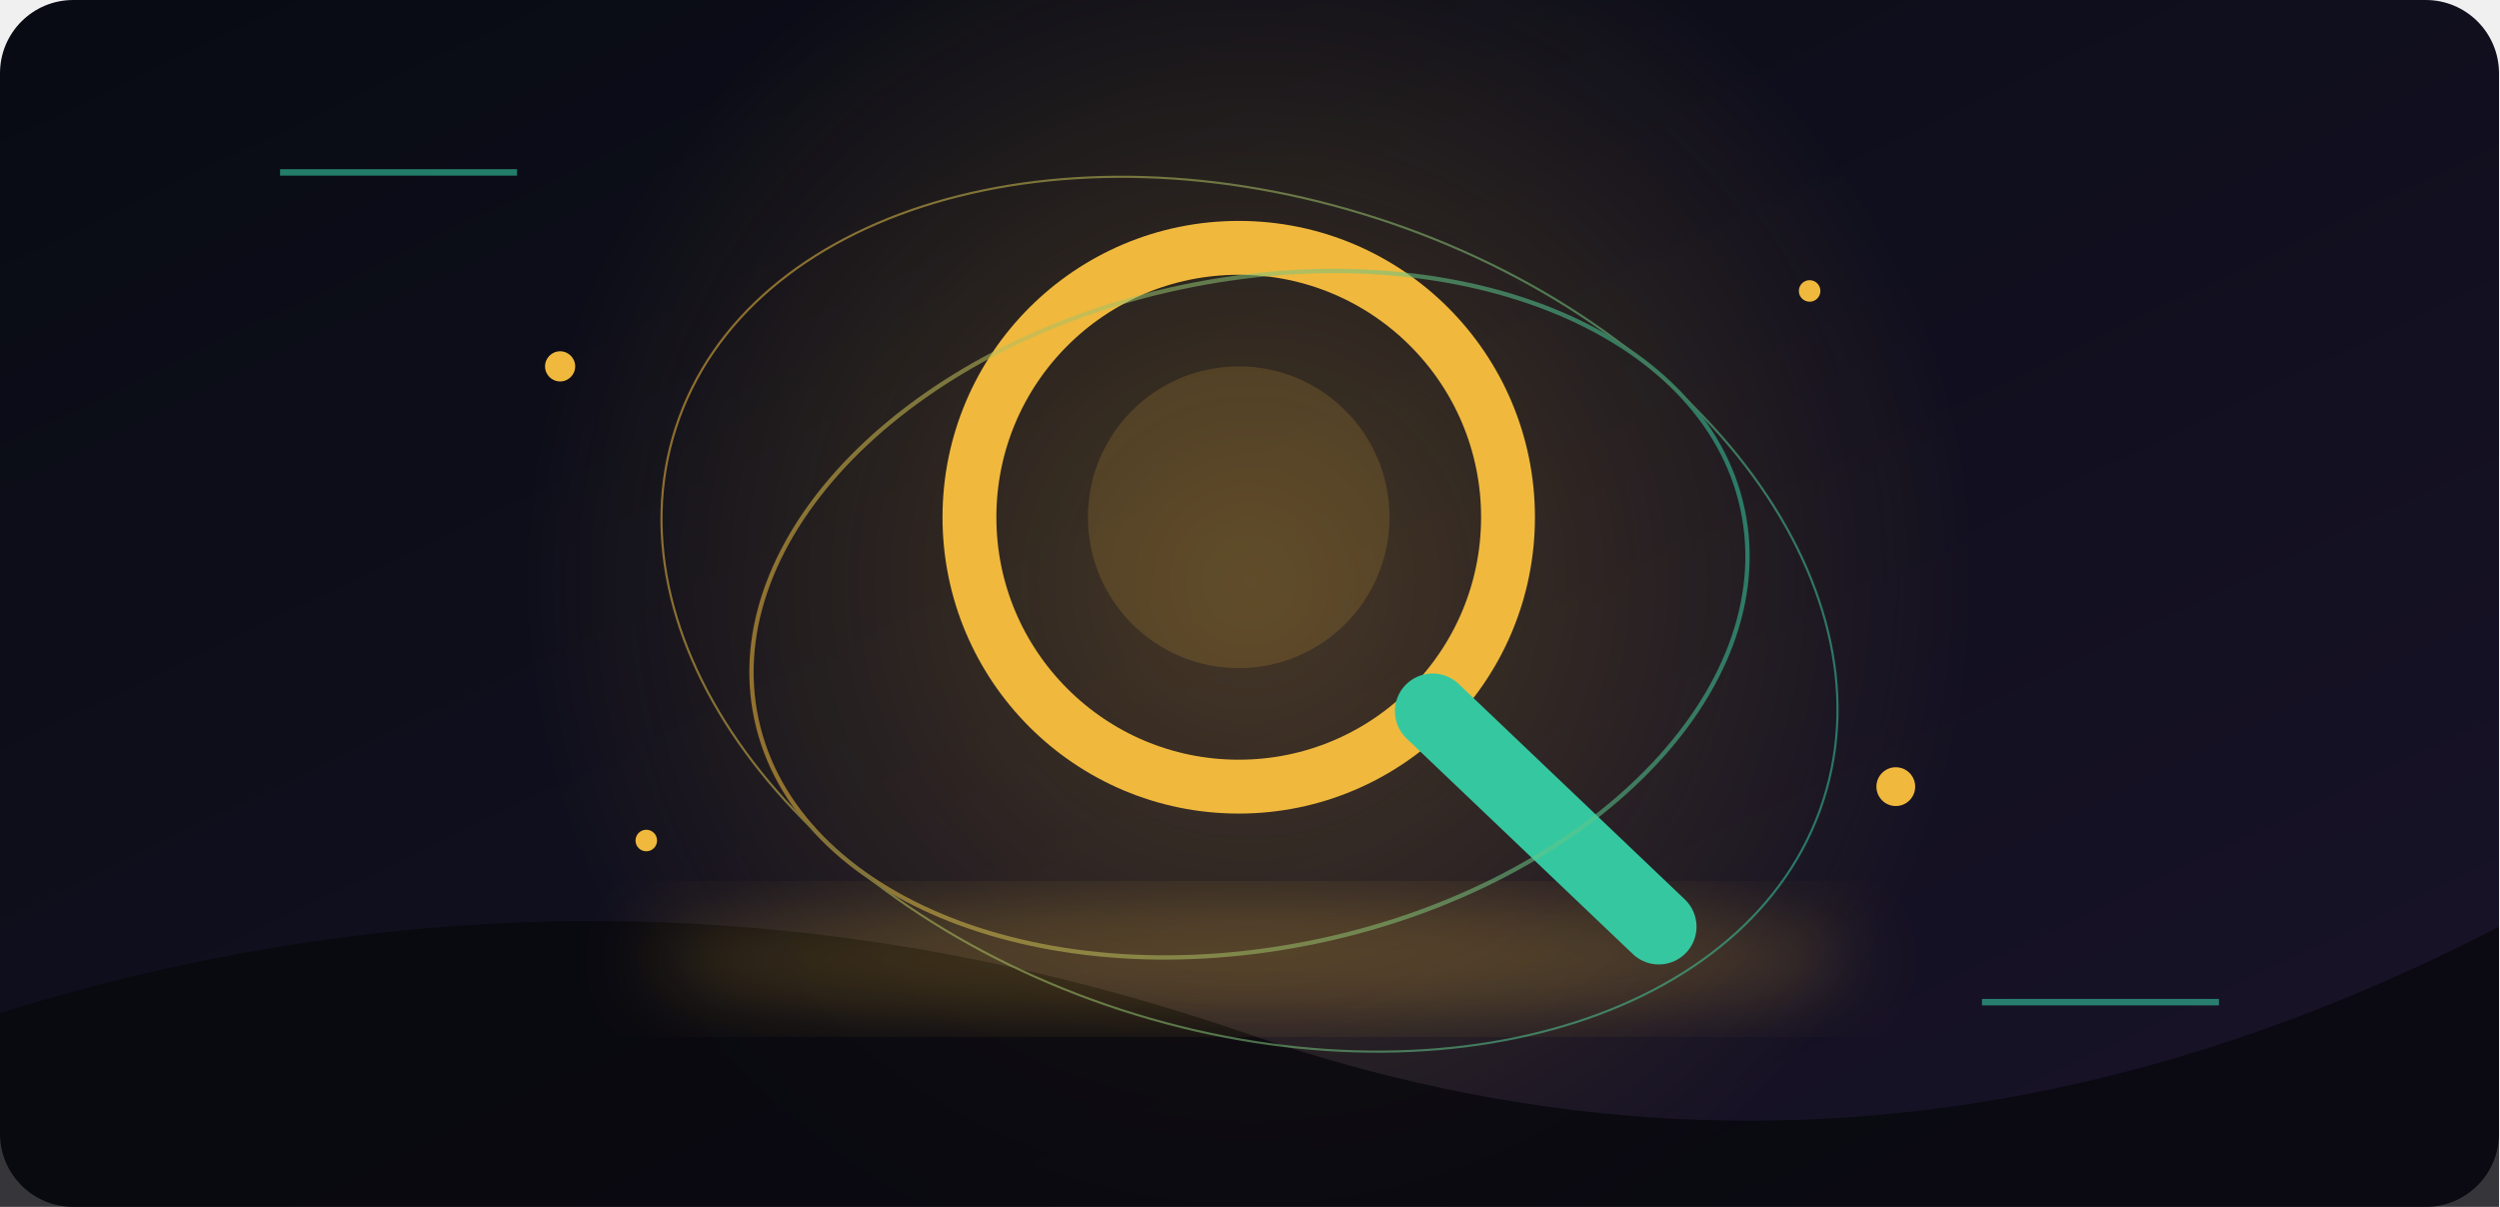
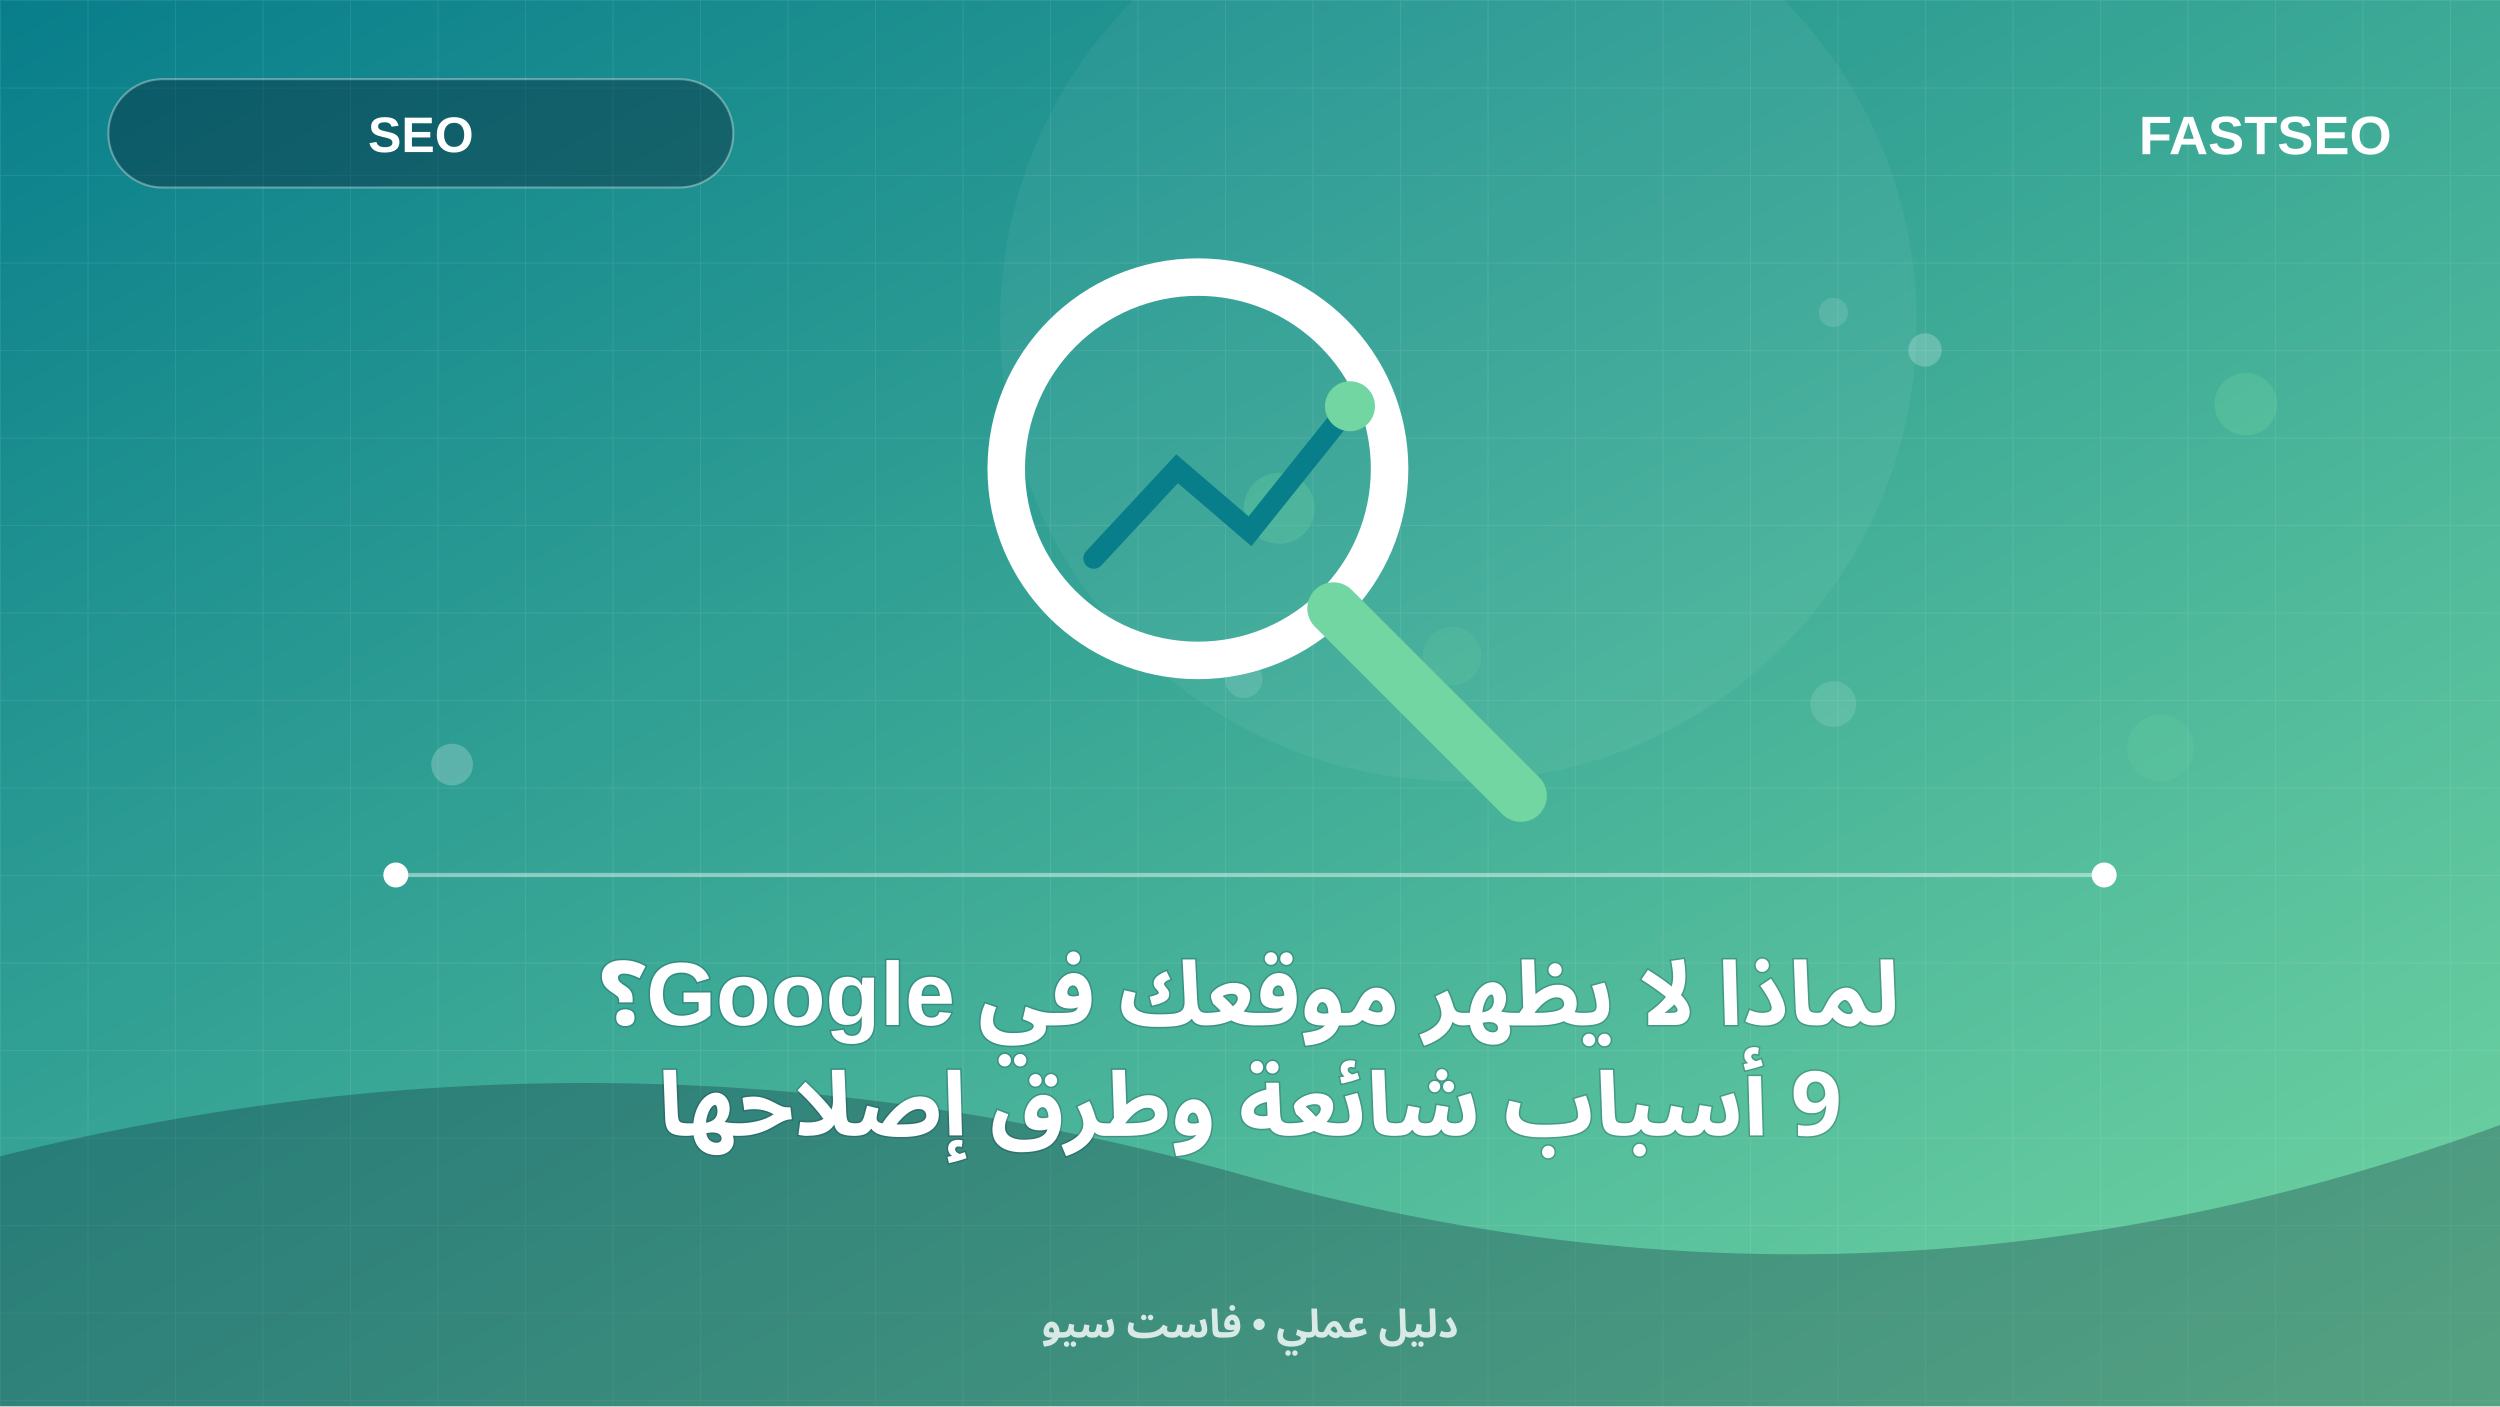
- <svg xmlns="http://www.w3.org/2000/svg" viewBox="0 0 1160 560" role="img" aria-label="لماذا لا يظهر موقعك في Google؟ 9 أسباب شائعة وطرق إصلاحها">
+ <svg xmlns="http://www.w3.org/2000/svg" width="1200" height="675" viewBox="0 0 1200 675" role="img" aria-labelledby="t dsc">
  <defs>
-     <linearGradient id="bg" x2="1" y2="1">
-       <stop stop-color="#080b13" />
-       <stop offset="1" stop-color="#191329" />
+     <linearGradient id="bg" x1="0" y1="0" x2="1" y2="1">
+       <stop stop-color="#087E8B" />
+       <stop offset="1" stop-color="#72D6A2" />
    </linearGradient>
-     <linearGradient id="glow">
-       <stop stop-color="#f0b93d" />
-       <stop offset="1" stop-color="#35c8a0" />
-     </linearGradient>
-     <radialGradient id="light">
-       <stop stop-color="#f0b93d" stop-opacity=".24" />
-       <stop offset="1" stop-color="#f0b93d" stop-opacity="0" />
-     </radialGradient>
-     <filter id="shadow">
-       <feGaussianBlur stdDeviation="18" />
-     </filter>
+     <pattern id="g" width="42" height="42" patternUnits="userSpaceOnUse">
+       <path d="M42 0H0V42" fill="none" stroke="#fff" stroke-opacity=".08" />
+     </pattern>
+     <style>.headline{fill:#fff;font-family:'Noto Sans Arabic',Tahoma,Arial,sans-serif;font-size:43px;font-weight:900;paint-order:stroke;stroke:#10213B;stroke-opacity:.22;stroke-width:1.5px}</style>
  </defs>
-   <rect width="1160" height="560" rx="34" fill="url(#bg)" />
-   <circle cx="580" cy="270" r="340" fill="url(#light)" />
-   <path d="M0 470 Q290 380 580 480T1160 430V560H0Z" fill="#07080d" opacity=".8" />
-   <ellipse cx="580" cy="445" rx="280" ry="30" fill="#f0b93d" opacity=".22" filter="url(#shadow)" />
-   <circle cx="575" cy="240" r="125" fill="none" stroke="#f0b93d" stroke-width="25" />
-   <path d="m665 330 105 100" stroke="#35c8a0" stroke-width="35" stroke-linecap="round" />
-   <circle cx="575" cy="240" r="70" fill="#f0b93d" opacity=".16" />
-   <g fill="none" stroke="url(#glow)" opacity=".55">
-     <ellipse cx="580" cy="285" rx="234" ry="155" stroke-width="2" transform="rotate(-12 580 285)" />
-     <ellipse cx="580" cy="285" rx="280" ry="193" stroke-width="1" transform="rotate(18 580 285)" />
+   <rect width="1200" height="675" fill="url(#bg)" />
+   <rect width="1200" height="675" fill="url(#g)" />
+   <circle cx="700" cy="155" r="220" fill="#fff" opacity=".05" />
+   <circle cx="880" cy="150" r="7" fill="#fff" opacity="0.12" />
+   <circle cx="697" cy="315" r="14" fill="#72D6A2" opacity="0.17" />
+   <circle cx="924" cy="168" r="8" fill="#fff" opacity="0.22" />
+   <circle cx="1078" cy="194" r="15" fill="#72D6A2" opacity="0.27" />
+   <circle cx="597" cy="326" r="9" fill="#fff" opacity="0.12" />
+   <circle cx="1037" cy="359" r="16" fill="#72D6A2" opacity="0.17" />
+   <circle cx="217" cy="367" r="10" fill="#fff" opacity="0.22" />
+   <circle cx="614" cy="244" r="17" fill="#72D6A2" opacity="0.27" />
+   <circle cx="880" cy="338" r="11" fill="#fff" opacity="0.12" />
+   <path d="M0 555Q300 480 600 565T1200 540V675H0Z" fill="#07152B" opacity=".27" />
+   <g font-family="'Noto Sans Arabic',Tahoma,Arial,sans-serif">
+     <rect x="52" y="38" width="300" height="52" rx="26" fill="#07152B" fill-opacity=".36" stroke="#fff" stroke-opacity=".35" />
+     <text x="202" y="73" text-anchor="middle" fill="#fff" font-size="24" font-weight="800" direction="rtl">SEO</text>
+     <text x="1148" y="74" text-anchor="end" fill="#fff" font-size="26" font-weight="900">FASTSEO</text>
+     <g transform="translate(600 250)">
+       <circle cx="-25" cy="-25" r="92" fill="none" stroke="#fff" stroke-width="18" />
+       <path d="M40 42L130 132" stroke="#72D6A2" stroke-width="25" stroke-linecap="round" />
+       <path d="M-75 18L-35 -25 0 5 48 -55" fill="none" stroke="#087E8B" stroke-width="10" stroke-linecap="round" />
+       <circle cx="48" cy="-55" r="12" fill="#72D6A2" />
+     </g>
+     <path d="M190 420H1010" stroke="#fff" stroke-opacity=".42" stroke-width="2" />
+     <circle cx="190" cy="420" r="6" fill="#fff" />
+     <circle cx="1010" cy="420" r="6" fill="#fff" />
+     <text class="headline" x="600" y="492" text-anchor="middle" direction="rtl" unicode-bidi="plaintext">لماذا لا يظهر موقعك في Google؟</text>
+     <text class="headline" x="600" y="545" text-anchor="middle" direction="rtl" unicode-bidi="plaintext">9 أسباب شائعة وطرق إصلاحها</text>
+     <text x="600" y="642" text-anchor="middle" fill="#fff" opacity=".8" font-size="19" font-weight="700" direction="rtl">دليل عملي • فاست سيو</text>
  </g>
-   <g fill="#f0b93d">
-     <circle cx="260" cy="170" r="7" />
-     <circle cx="880" cy="365" r="9" />
-     <circle cx="840" cy="135" r="5" />
-     <circle cx="300" cy="390" r="5" />
-   </g>
-   <path d="M130 80h110M920 465h110" stroke="#35c8a0" stroke-width="3" opacity=".6" />
</svg>
